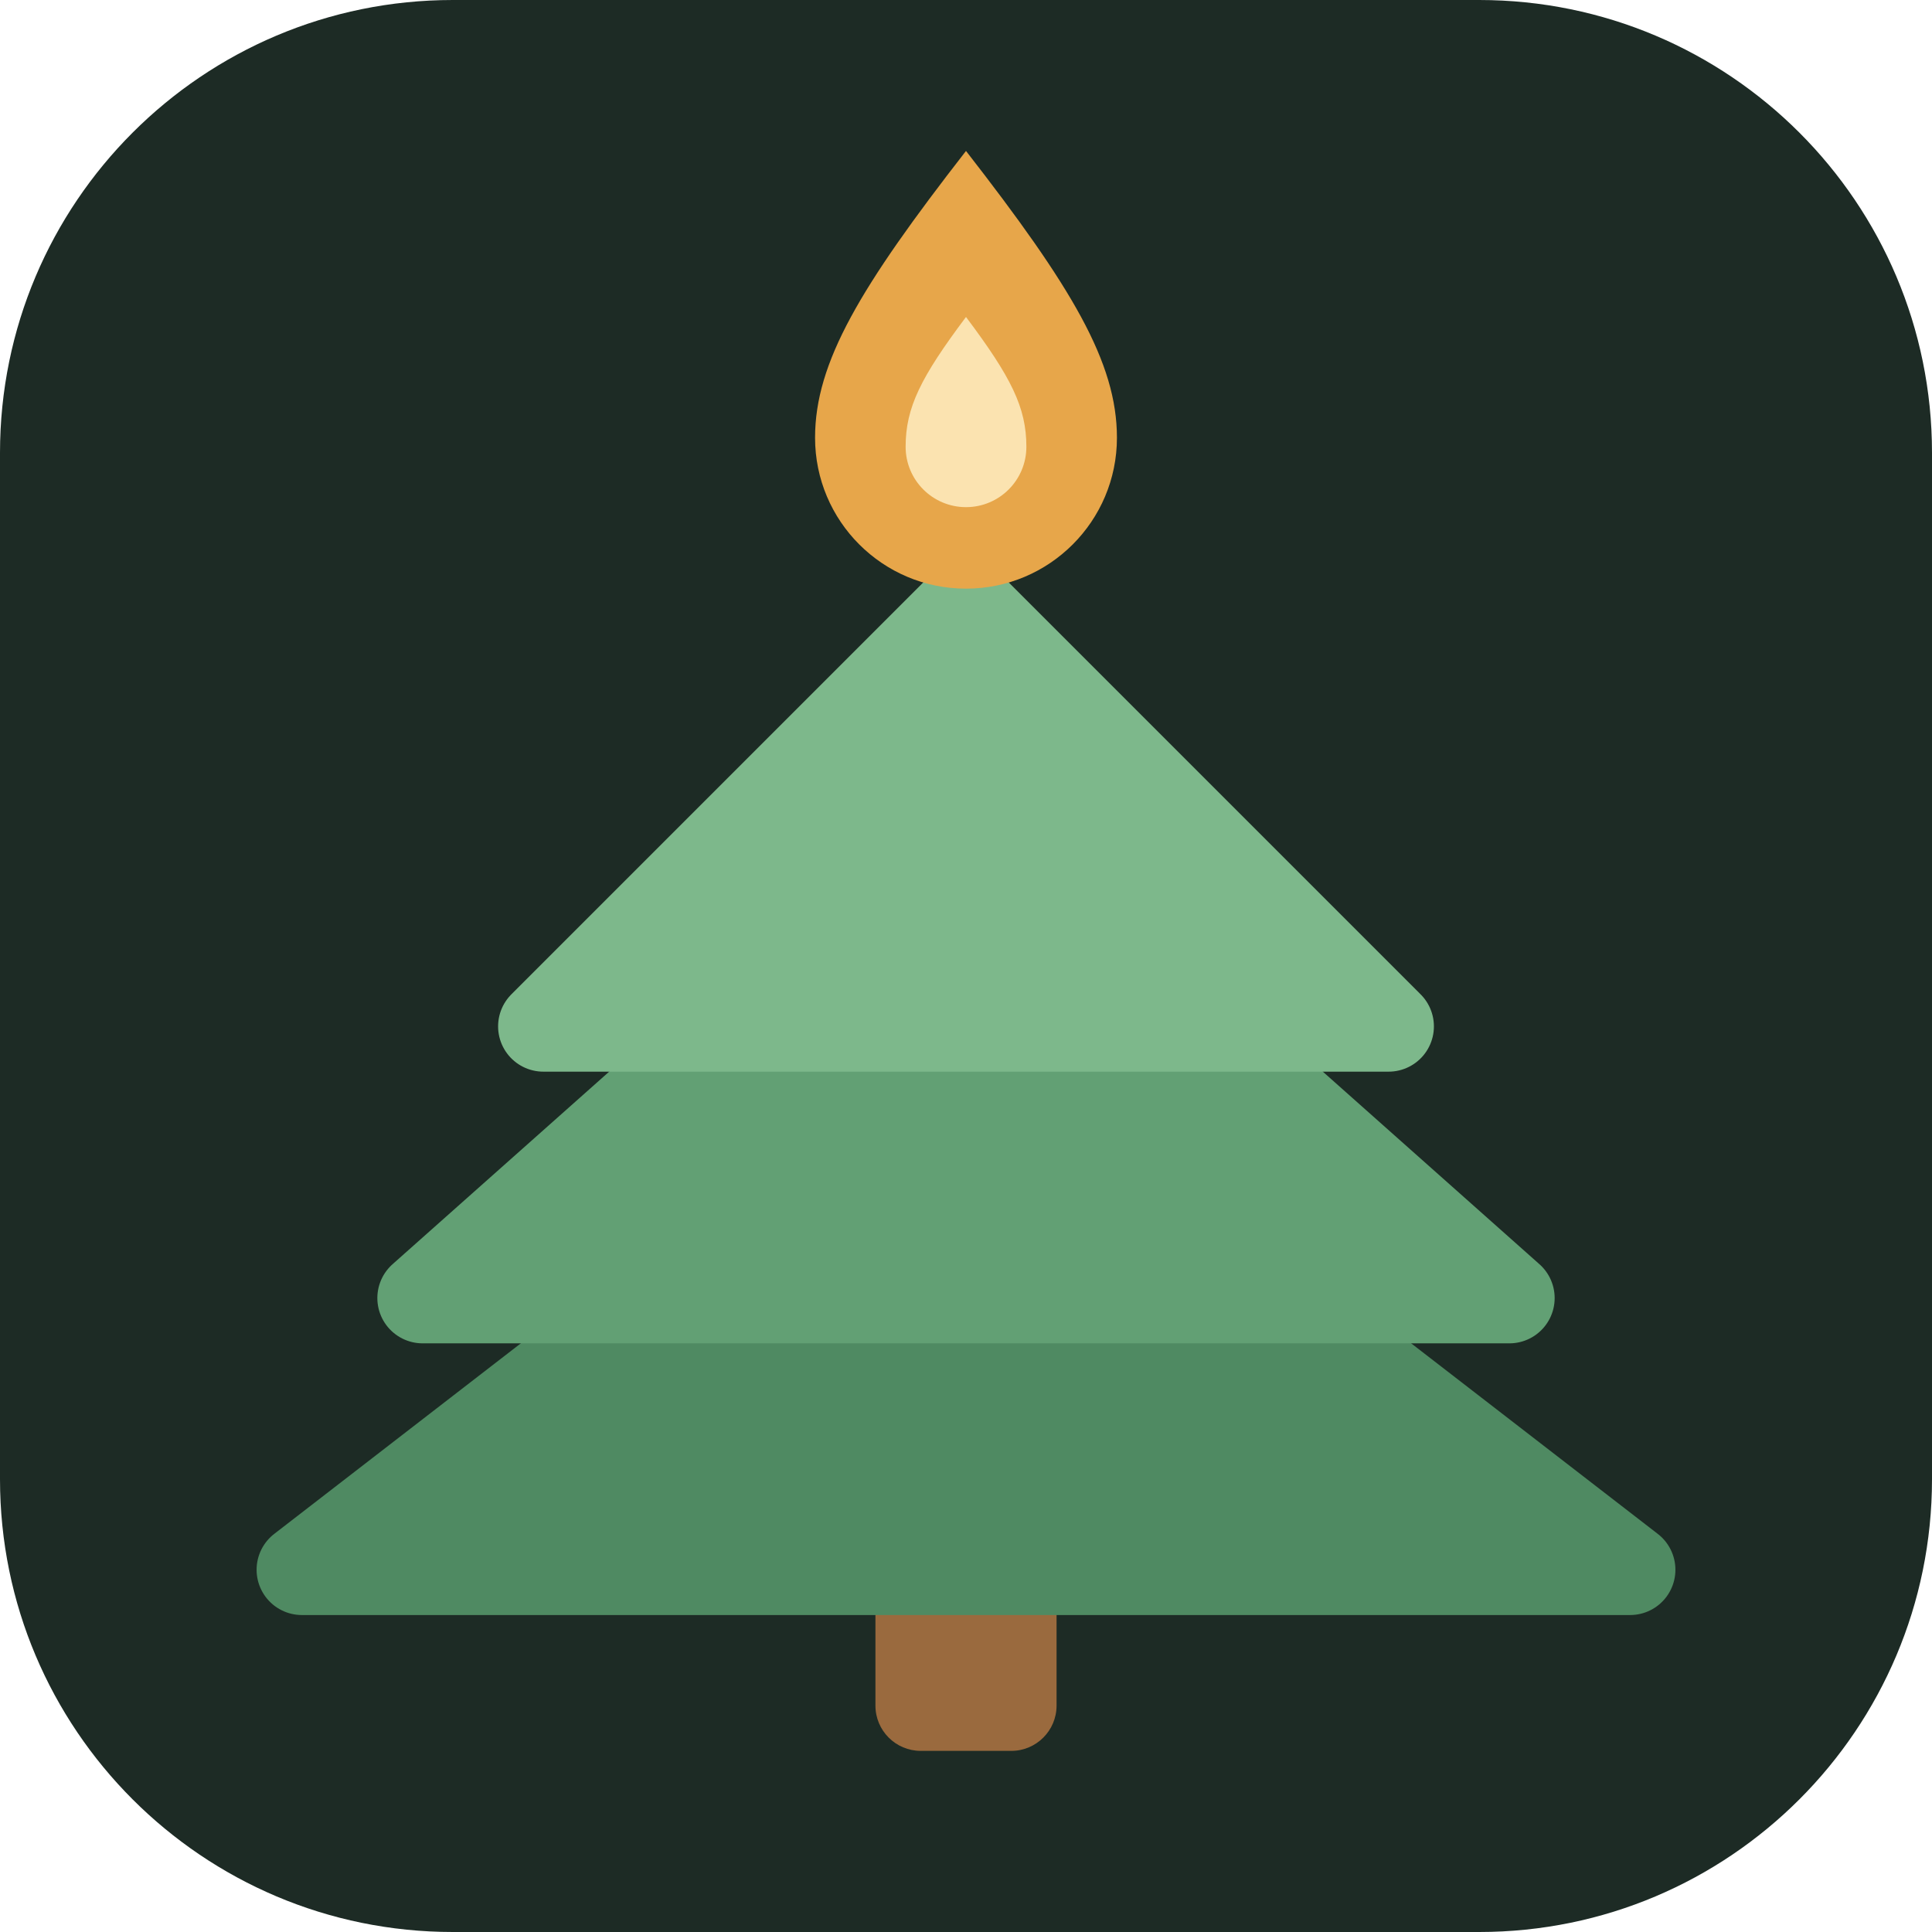
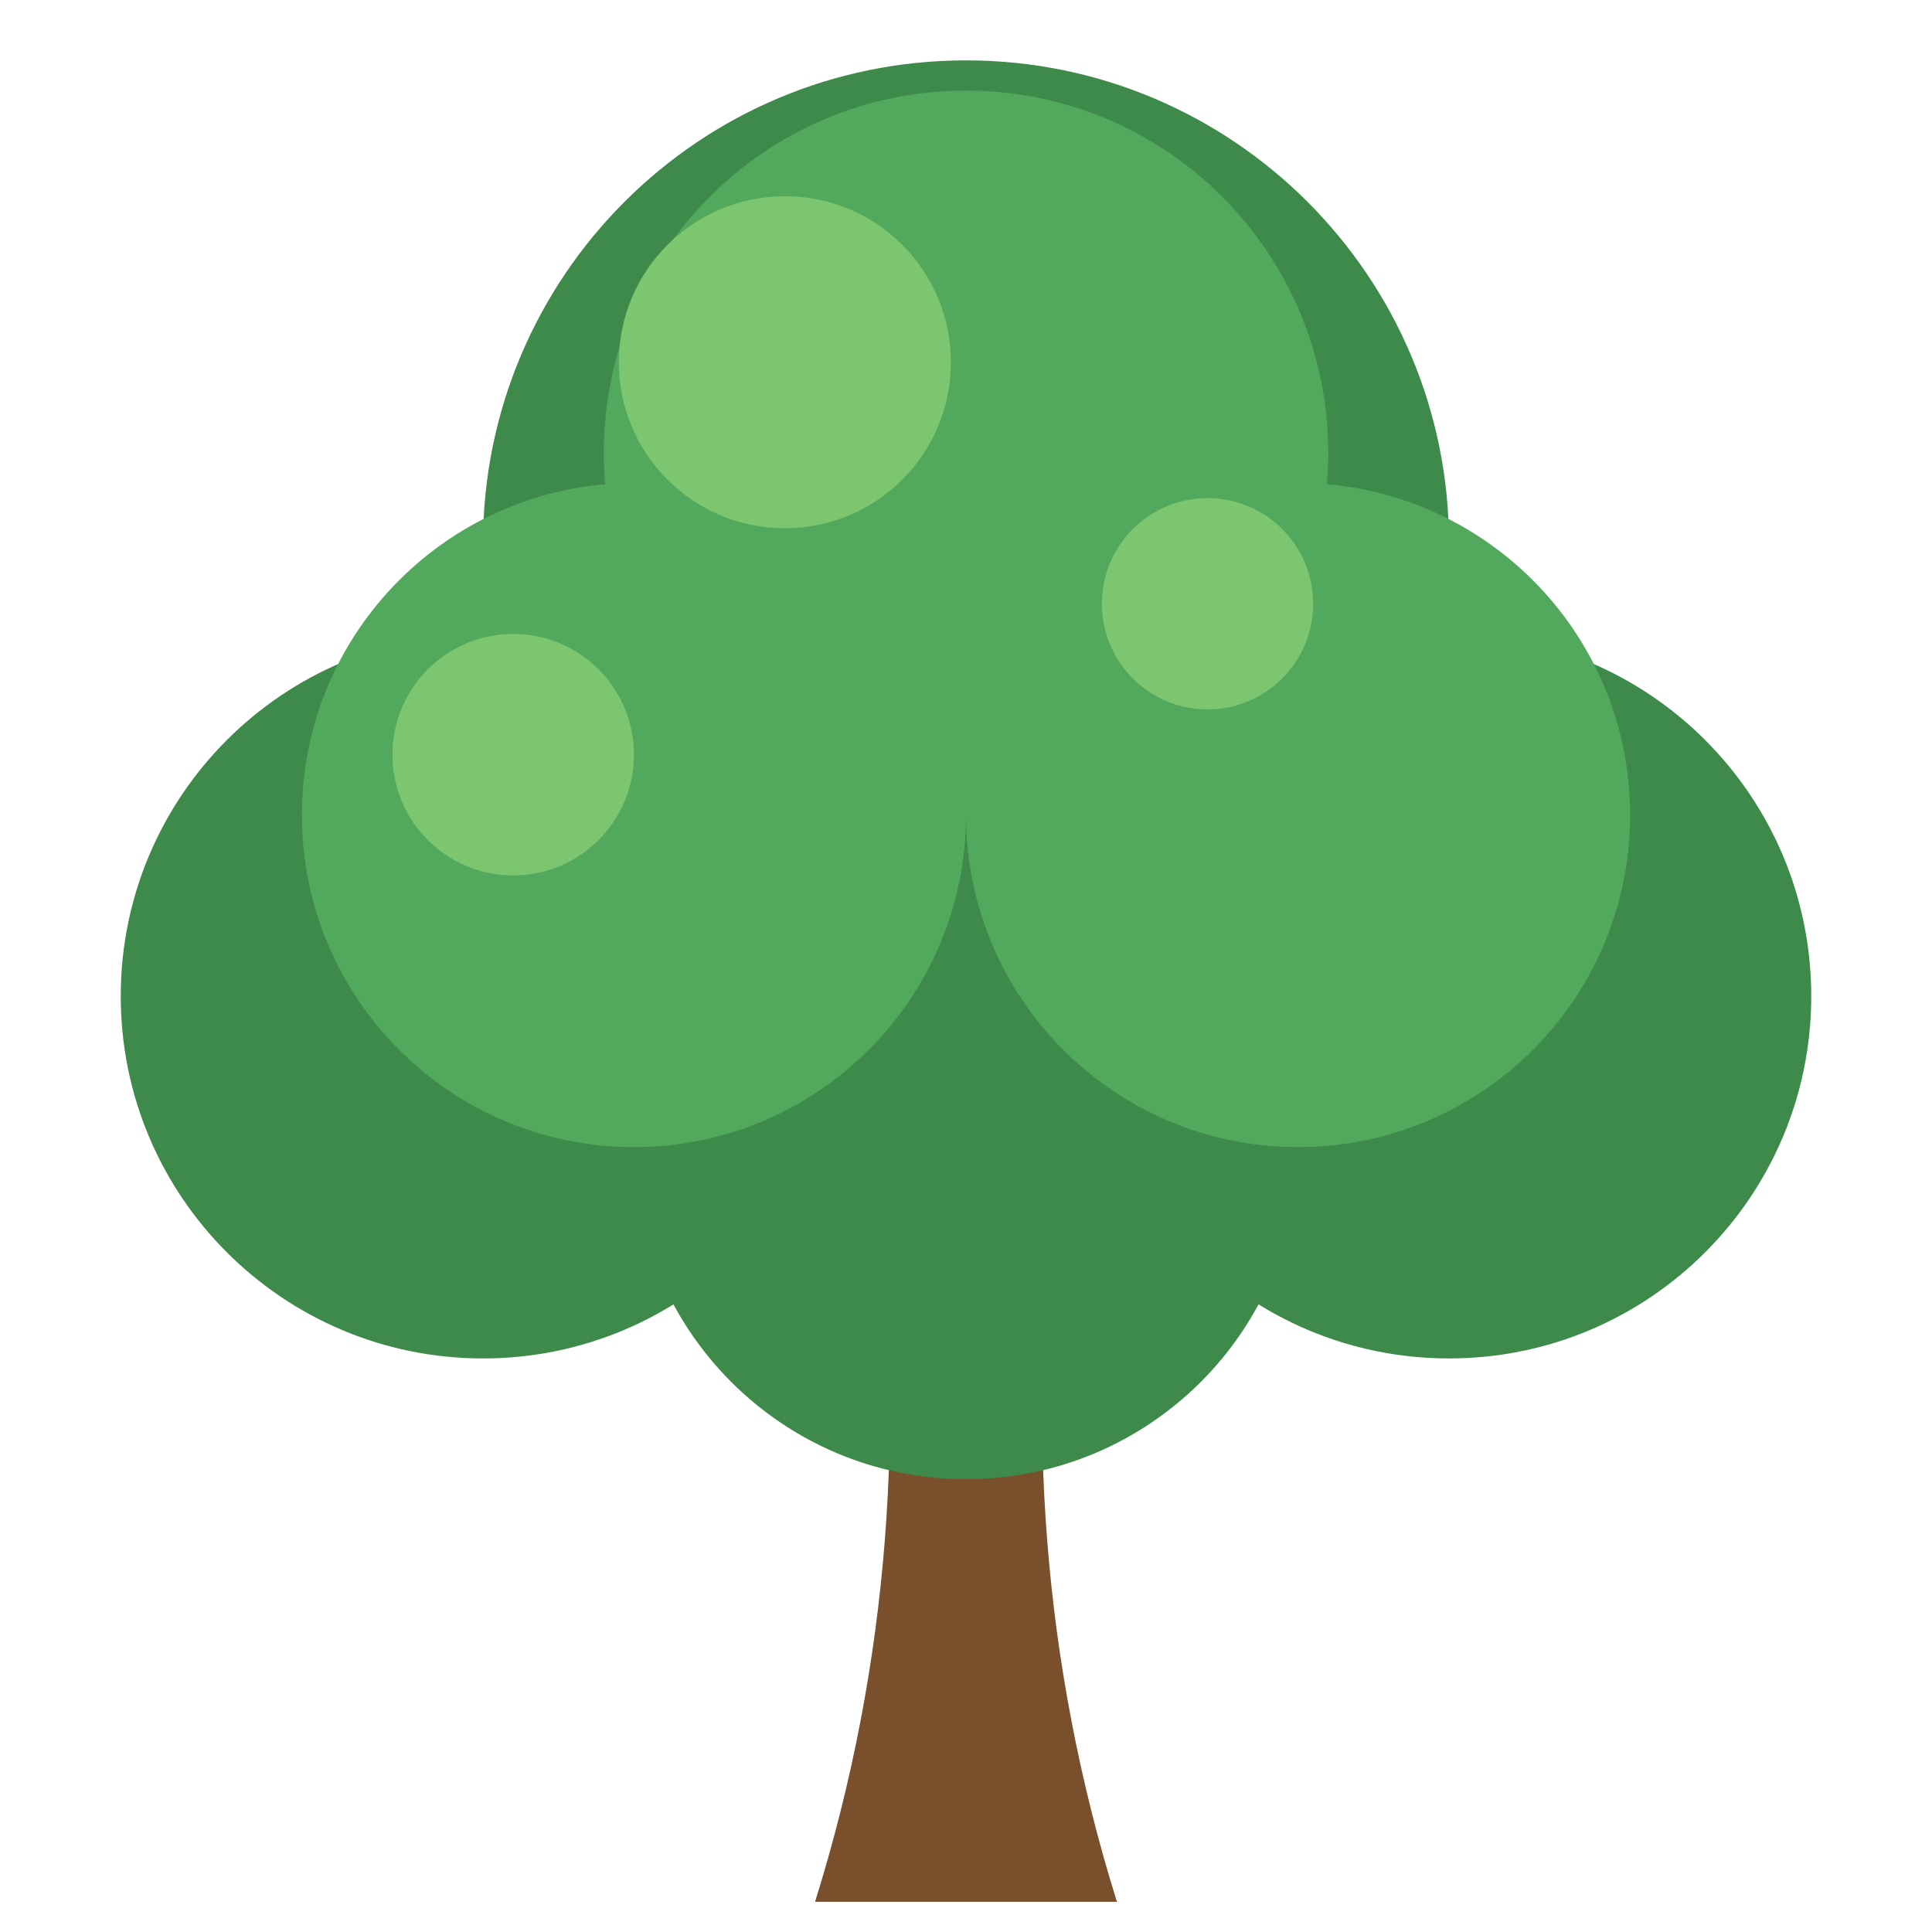
<svg xmlns="http://www.w3.org/2000/svg" viewBox="0 0 64 64">
-   <rect width="64" height="64" rx="15" fill="#1d2b25" />
-   <rect x="29" y="50" width="6" height="8" rx="1.5" fill="#9a6a3e" />
-   <g stroke-linejoin="round" stroke-width="3">
-     <path d="M32 35 L10 52 H54 Z" fill="#4f8a62" stroke="#4f8a62" />
-     <path d="M32 27 L14 43 H50 Z" fill="#62a074" stroke="#62a074" />
-     <path d="M32 20 L18 34 H46 Z" fill="#7db88b" stroke="#7db88b" />
+   <path d="M27 63 C29.5 55 30 47 29 39 H35 C34 47 34.5 55 37 63 Z" fill="#7a4f2c" />
+   <path d="M31 47 L23 40 M33 44 L40 38" stroke="#7a4f2c" stroke-width="2.5" stroke-linecap="round" />
+   <g fill="#3d8a4a">
+     <circle cx="16" cy="33" r="12" />
+     <circle cx="48" cy="33" r="12" />
+     <circle cx="32" cy="38" r="11" />
+     <circle cx="32" cy="18" r="16" />
  </g>
-   <path d="M32 5 C35.5 9.5 37 12 37 14.5 a5 5 0 0 1 -10 0 C27 12 28.5 9.5 32 5 Z" fill="#e7a64a" />
-   <path d="M32 10.5 C33.5 12.5 34 13.5 34 14.8 a2 2 0 0 1 -4 0 C30 13.5 30.5 12.5 32 10.5 Z" fill="#fbe3b0" />
+   <g fill="#52a85c">
+     <circle cx="21" cy="27" r="11" />
+     <circle cx="43" cy="27" r="11" />
+     <circle cx="32" cy="15" r="12" />
+   </g>
+   <g fill="#7cc66f">
+     <circle cx="26" cy="12" r="5.5" />
+     <circle cx="17" cy="25" r="4" />
+     <circle cx="40" cy="20" r="3.5" />
+   </g>
</svg>
